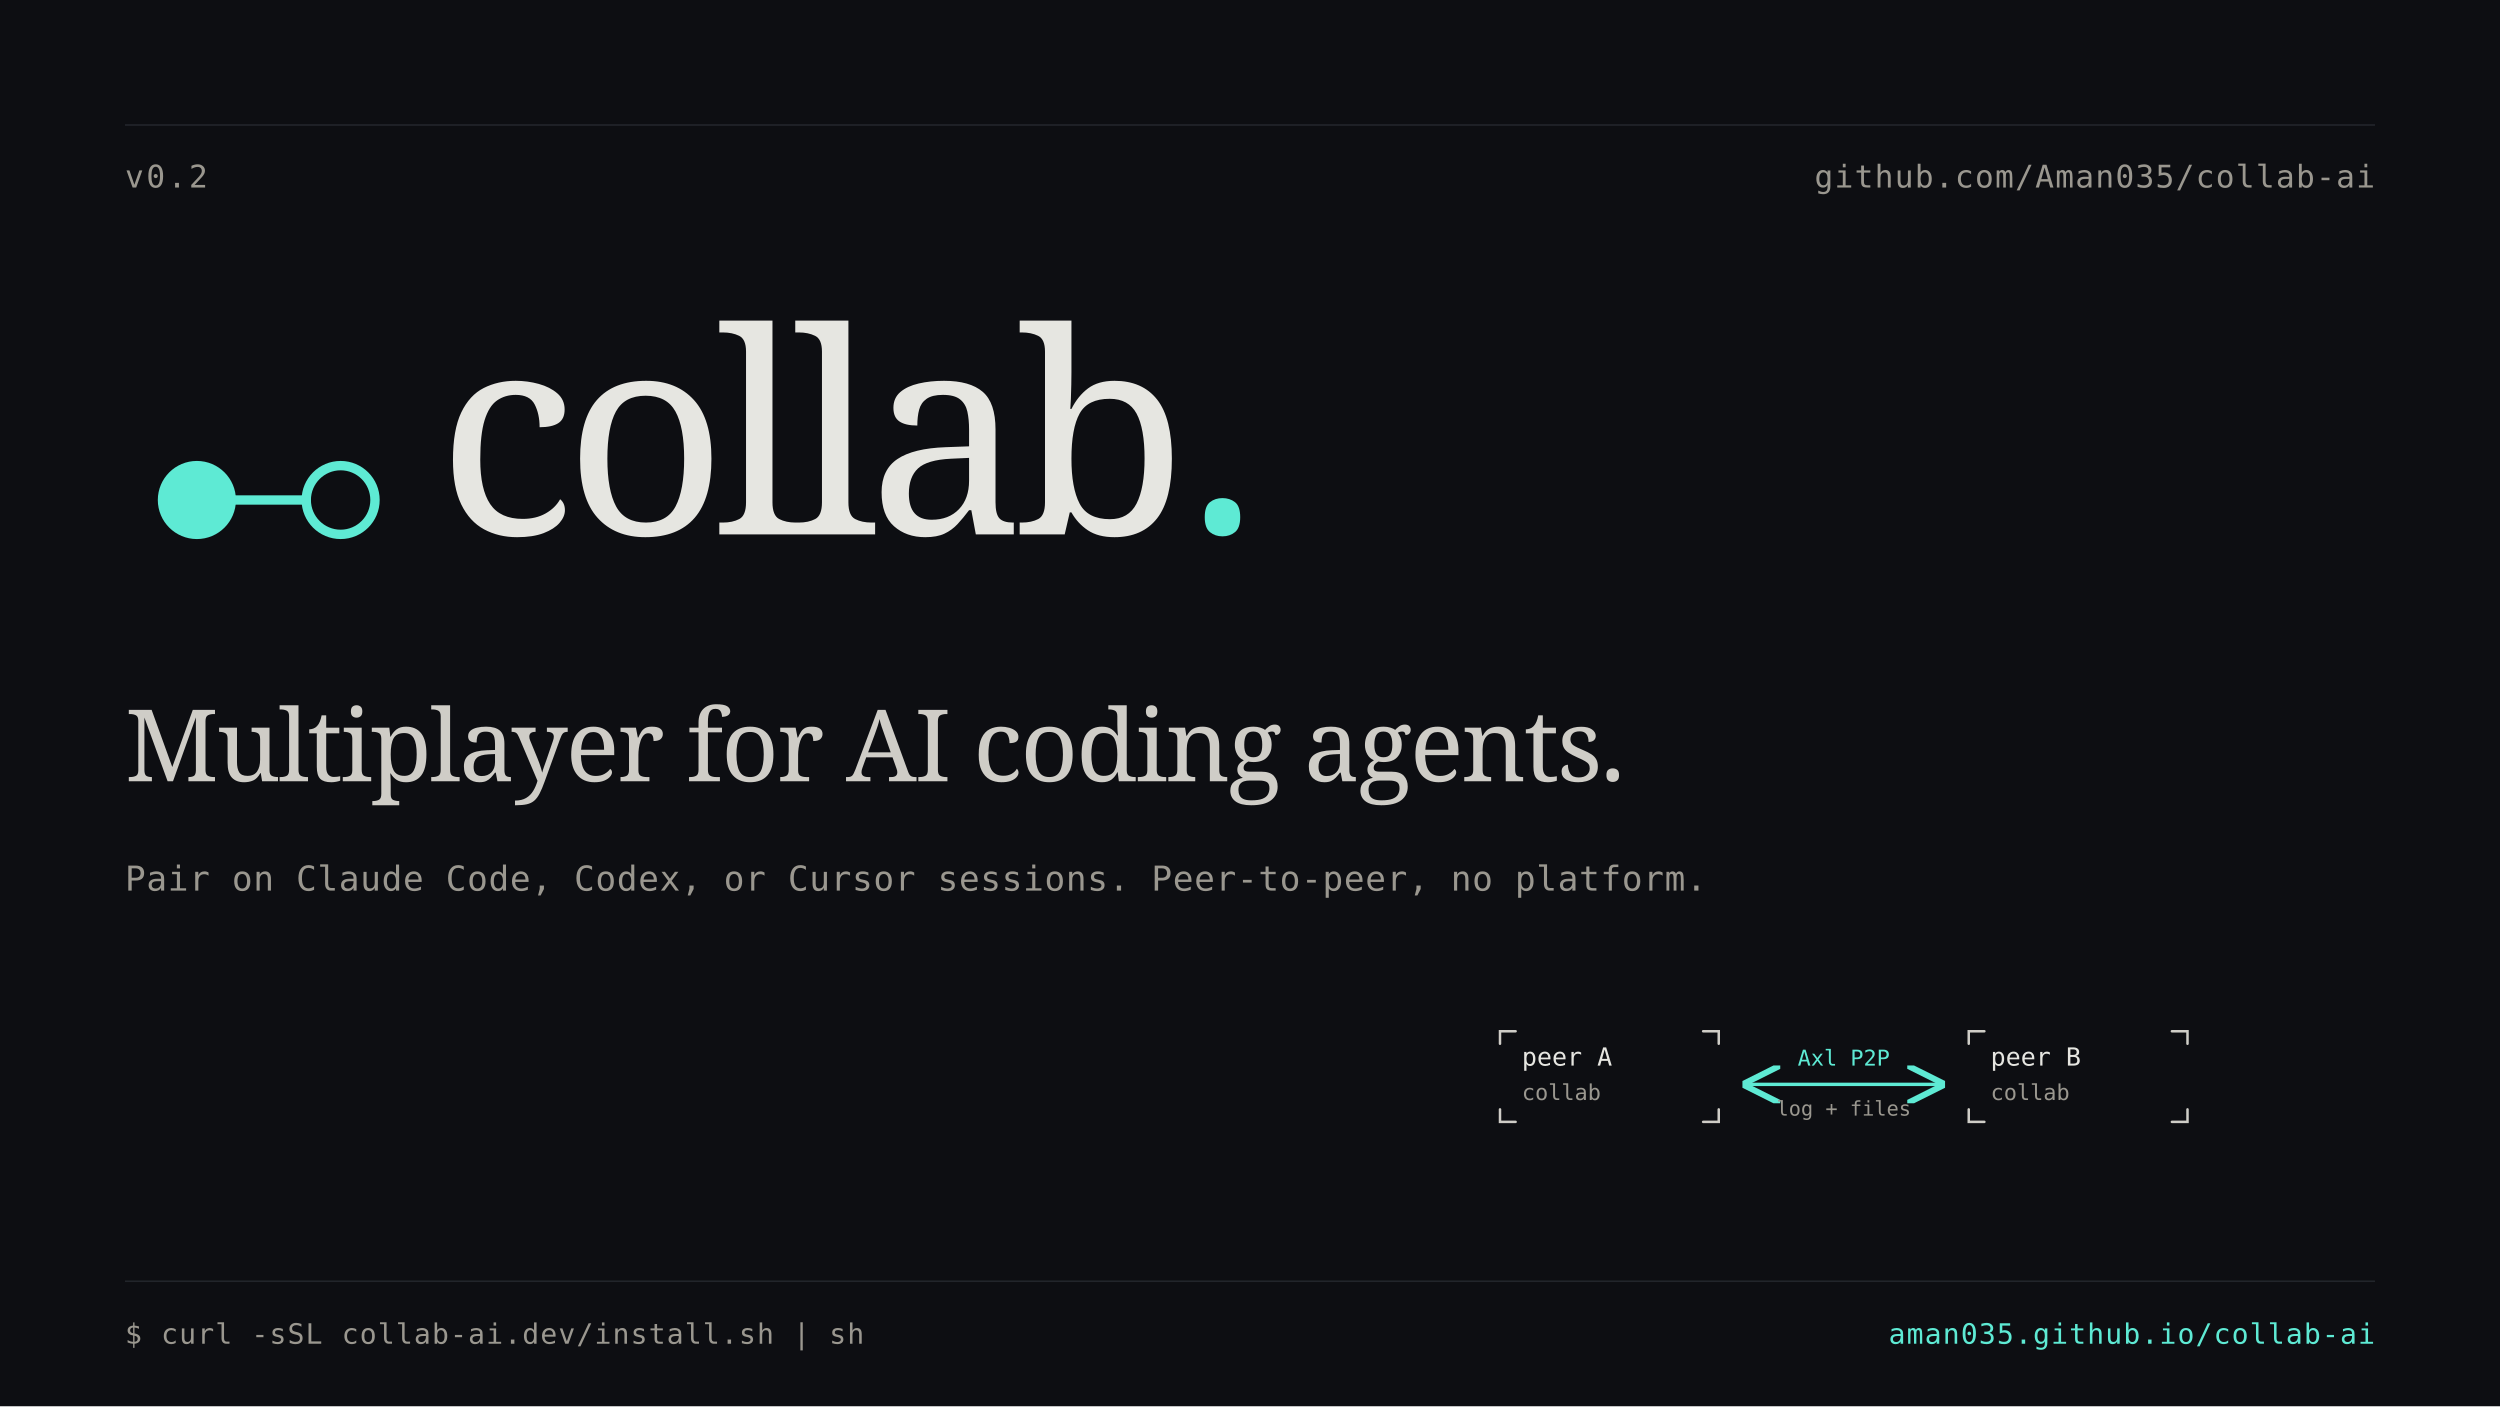
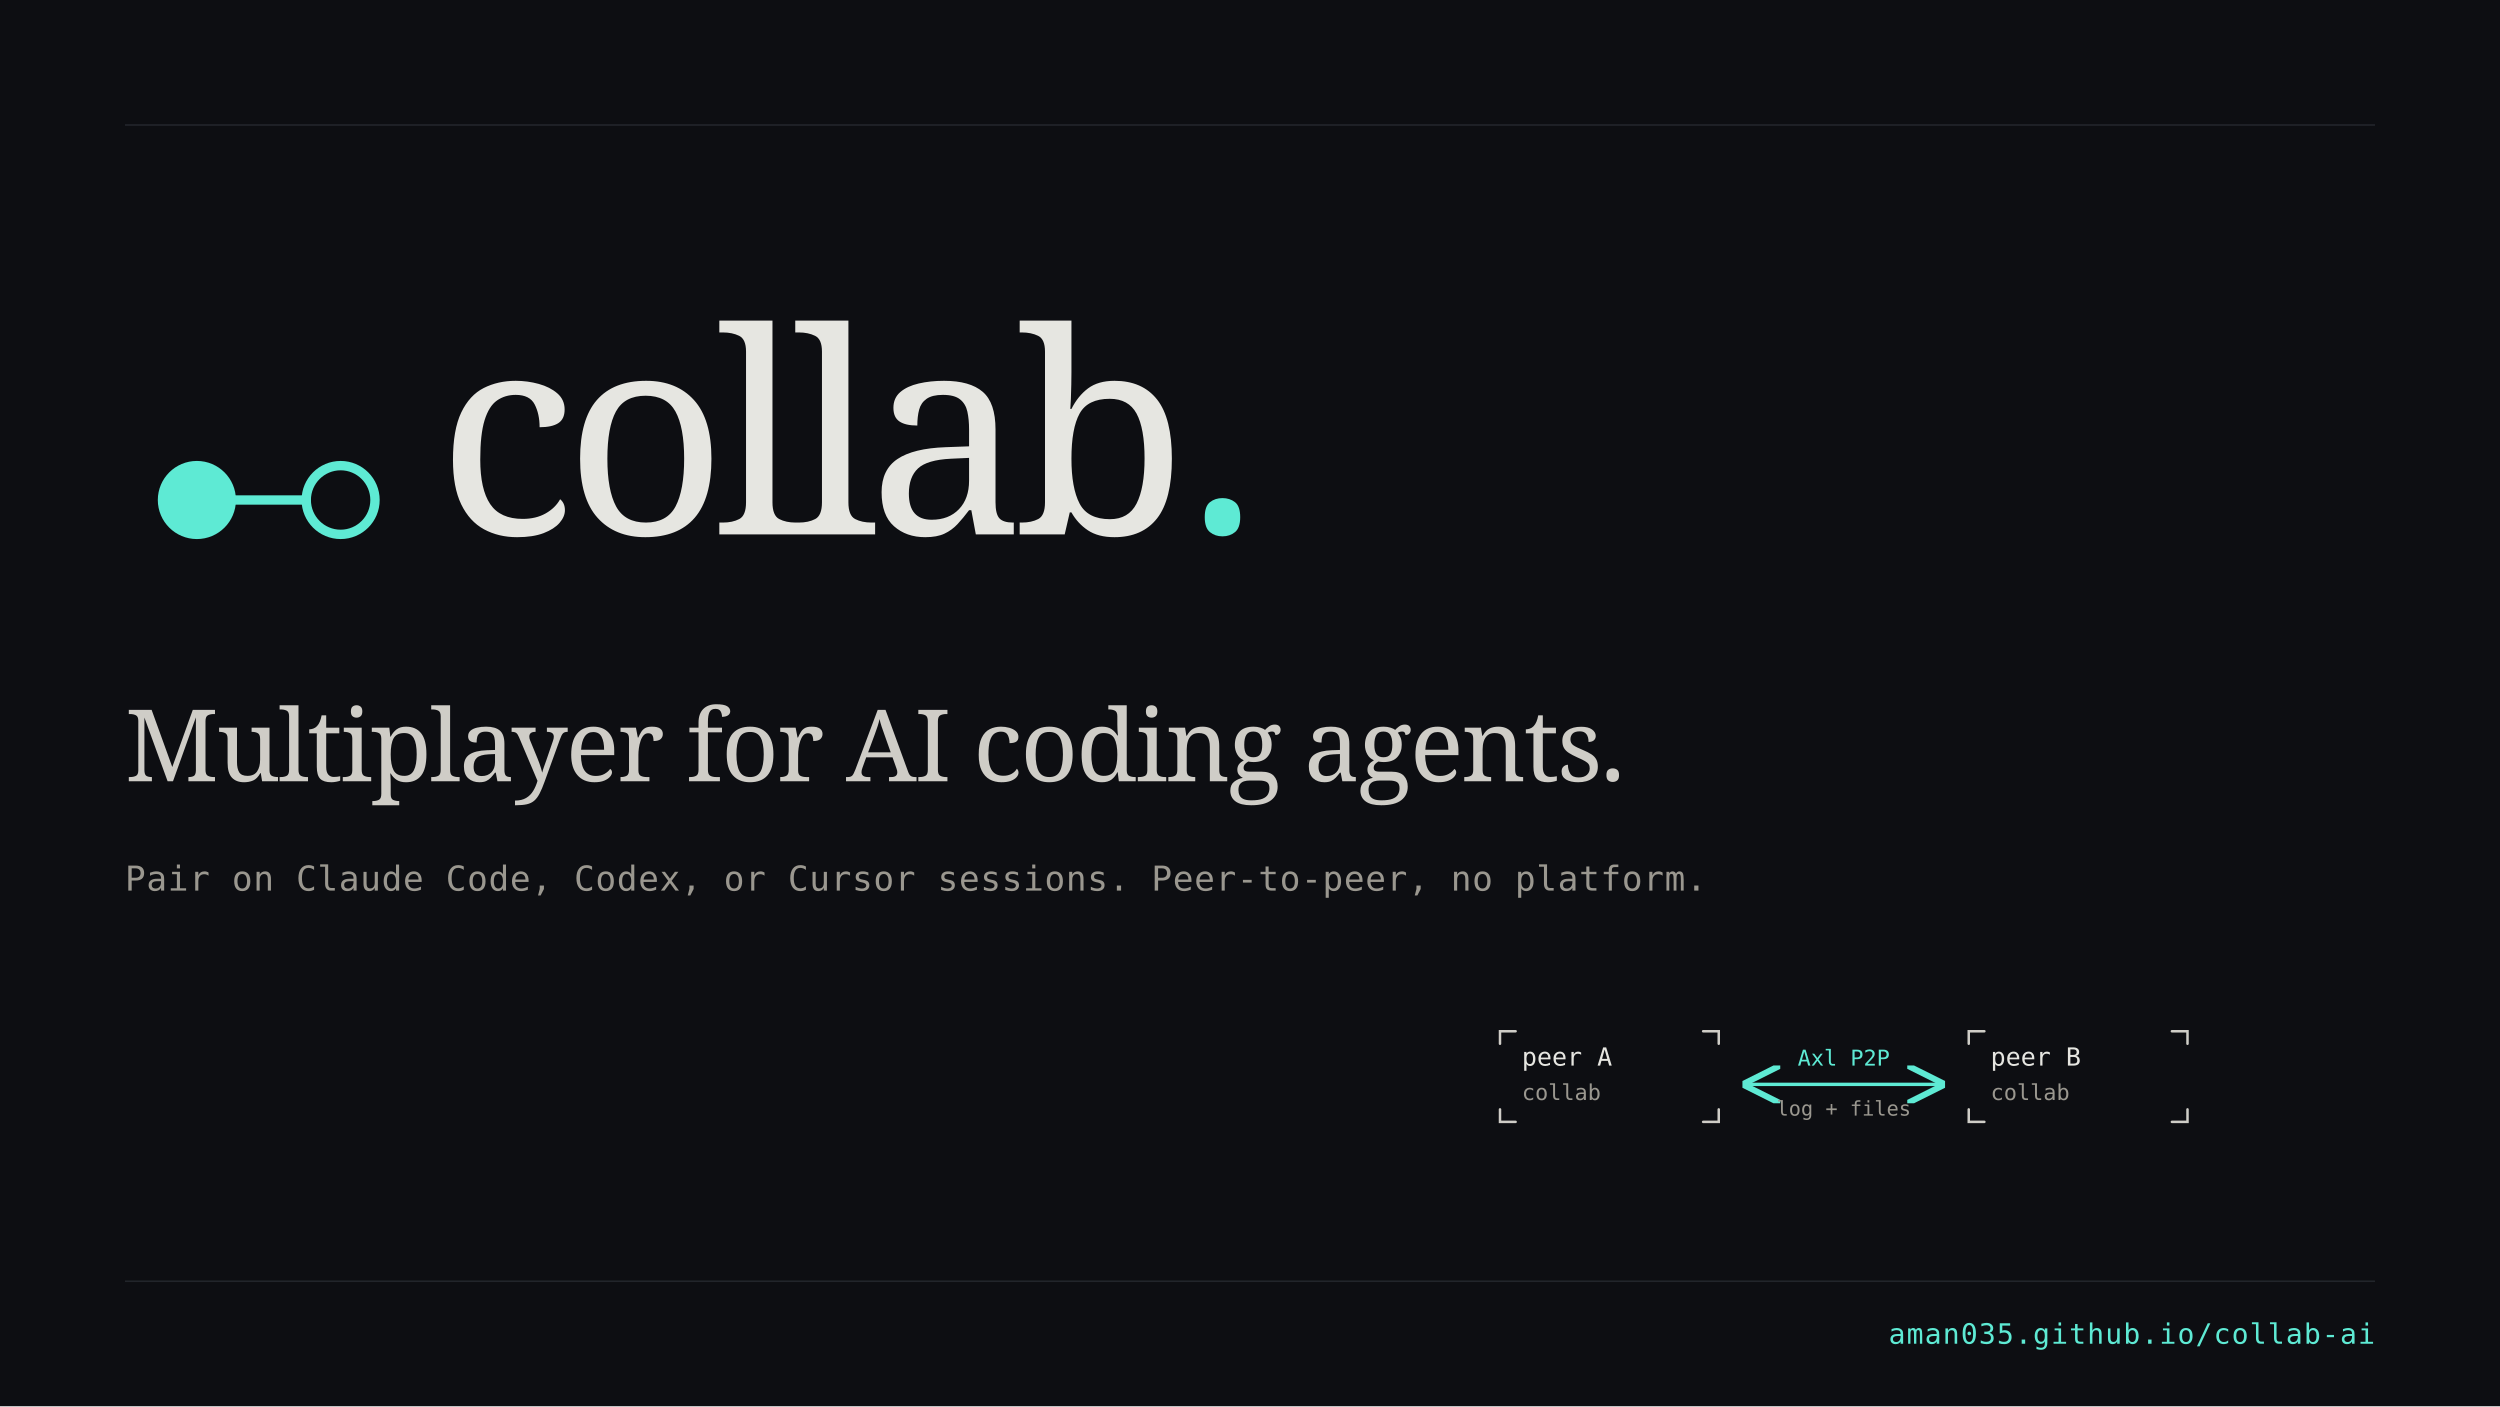
<svg xmlns="http://www.w3.org/2000/svg" viewBox="0 0 1600 900" role="img" aria-labelledby="bannerTitle" font-family="ui-monospace, 'SF Mono', Menlo, Consolas, monospace">
  <defs>
    <marker id="bcaret-r" viewBox="0 0 10 10" refX="8" refY="5" markerWidth="11" markerHeight="11" orient="auto">
      <path d="M 0 0 L 10 5 L 0 10" fill="none" stroke="#5eead4" stroke-width="1.6" stroke-linecap="round" stroke-linejoin="round" />
    </marker>
    <marker id="bcaret-l" viewBox="0 0 10 10" refX="2" refY="5" markerWidth="11" markerHeight="11" orient="auto">
      <path d="M 10 0 L 0 5 L 10 10" fill="none" stroke="#5eead4" stroke-width="1.6" stroke-linecap="round" stroke-linejoin="round" />
    </marker>
  </defs>
  <rect width="1600" height="900" fill="#0d0e12" />
  <line x1="80" y1="80" x2="1520" y2="80" stroke="#22252b" stroke-width="1" />
  <line x1="80" y1="820" x2="1520" y2="820" stroke="#22252b" stroke-width="1" />
-   <g font-family="ui-monospace, 'SF Mono', Menlo, Consolas, monospace" font-size="20" fill="#9a978f" letter-spacing="0.08em">
-     <text x="80" y="120">v0.2</text>
-   </g>
-   <g font-family="ui-monospace, 'SF Mono', Menlo, Consolas, monospace" font-size="20" fill="#9a978f" letter-spacing="0.04em">
-     <text x="1520" y="120" text-anchor="end">github.com/Aman035/collab-ai</text>
-   </g>
  <g transform="translate(80 320)">
    <g fill="none" stroke="#5eead4" stroke-width="6" stroke-linecap="round">
      <circle cx="46" cy="0" r="22" fill="#5eead4" />
      <line x1="68" y1="0" x2="116" y2="0" />
      <circle cx="138" cy="0" r="22" />
    </g>
    <text x="200" y="22" font-family="Newsreader, 'Iowan Old Style', Georgia, serif" font-weight="500" font-size="180" fill="#e6e6e1" letter-spacing="-0.04em">collab<tspan fill="#5eead4">.</tspan>
    </text>
  </g>
  <text x="80" y="500" font-family="Newsreader, 'Iowan Old Style', Georgia, serif" font-weight="400" font-size="64" fill="#cfcdc7" letter-spacing="-0.02em">
    Multiplayer for AI coding agents.
  </text>
  <text x="80" y="570" font-family="ui-monospace, 'SF Mono', Menlo, Consolas, monospace" font-size="22" fill="#9a978f" letter-spacing="0.02em">
    Pair on Claude Code, Codex, or Cursor sessions. Peer-to-peer, no platform.
  </text>
  <g transform="translate(960 660)" font-family="ui-monospace, 'SF Mono', Menlo, Consolas, monospace">
    <g stroke="#cfcdc7" stroke-width="1.6" fill="none" stroke-linecap="round">
      <path d="M 0 8 L 0 0 L 10 0" />
      <path d="M 130 0 L 140 0 L 140 8" />
      <path d="M 140 50 L 140 58 L 130 58" />
      <path d="M 10 58 L 0 58 L 0 50" />
    </g>
    <text x="14" y="22" font-size="16" fill="#e6e6e1">peer A</text>
    <text x="14" y="44" font-size="14" fill="#9a978f">collab</text>
    <text x="220" y="22" font-size="14" fill="#5eead4" font-weight="500" text-anchor="middle">Axl P2P</text>
    <line x1="160" y1="34" x2="280" y2="34" stroke="#5eead4" stroke-width="2.2" stroke-linecap="round" marker-start="url(#bcaret-l)" marker-end="url(#bcaret-r)" />
    <text x="220" y="54" font-size="13" fill="#9a978f" text-anchor="middle">log + files</text>
    <g transform="translate(300 0)" stroke="#cfcdc7" stroke-width="1.6" fill="none" stroke-linecap="round">
      <path d="M 0 8 L 0 0 L 10 0" />
      <path d="M 130 0 L 140 0 L 140 8" />
      <path d="M 140 50 L 140 58 L 130 58" />
      <path d="M 10 58 L 0 58 L 0 50" />
    </g>
    <text x="314" y="22" font-size="16" fill="#e6e6e1">peer B</text>
    <text x="314" y="44" font-size="14" fill="#9a978f">collab</text>
  </g>
-   <g font-family="ui-monospace, 'SF Mono', Menlo, Consolas, monospace" font-size="18" fill="#9a978f" letter-spacing="0.04em">
-     <text x="80" y="860">$ curl -sSL collab-ai.dev/install.sh | sh</text>
+   <g font-family="ui-monospace, 'SF Mono', Menlo, Consolas, monospace" font-size="18" letter-spacing="0.04em">
    <text x="1520" y="860" text-anchor="end" fill="#5eead4">aman035.github.io/collab-ai</text>
  </g>
</svg>
